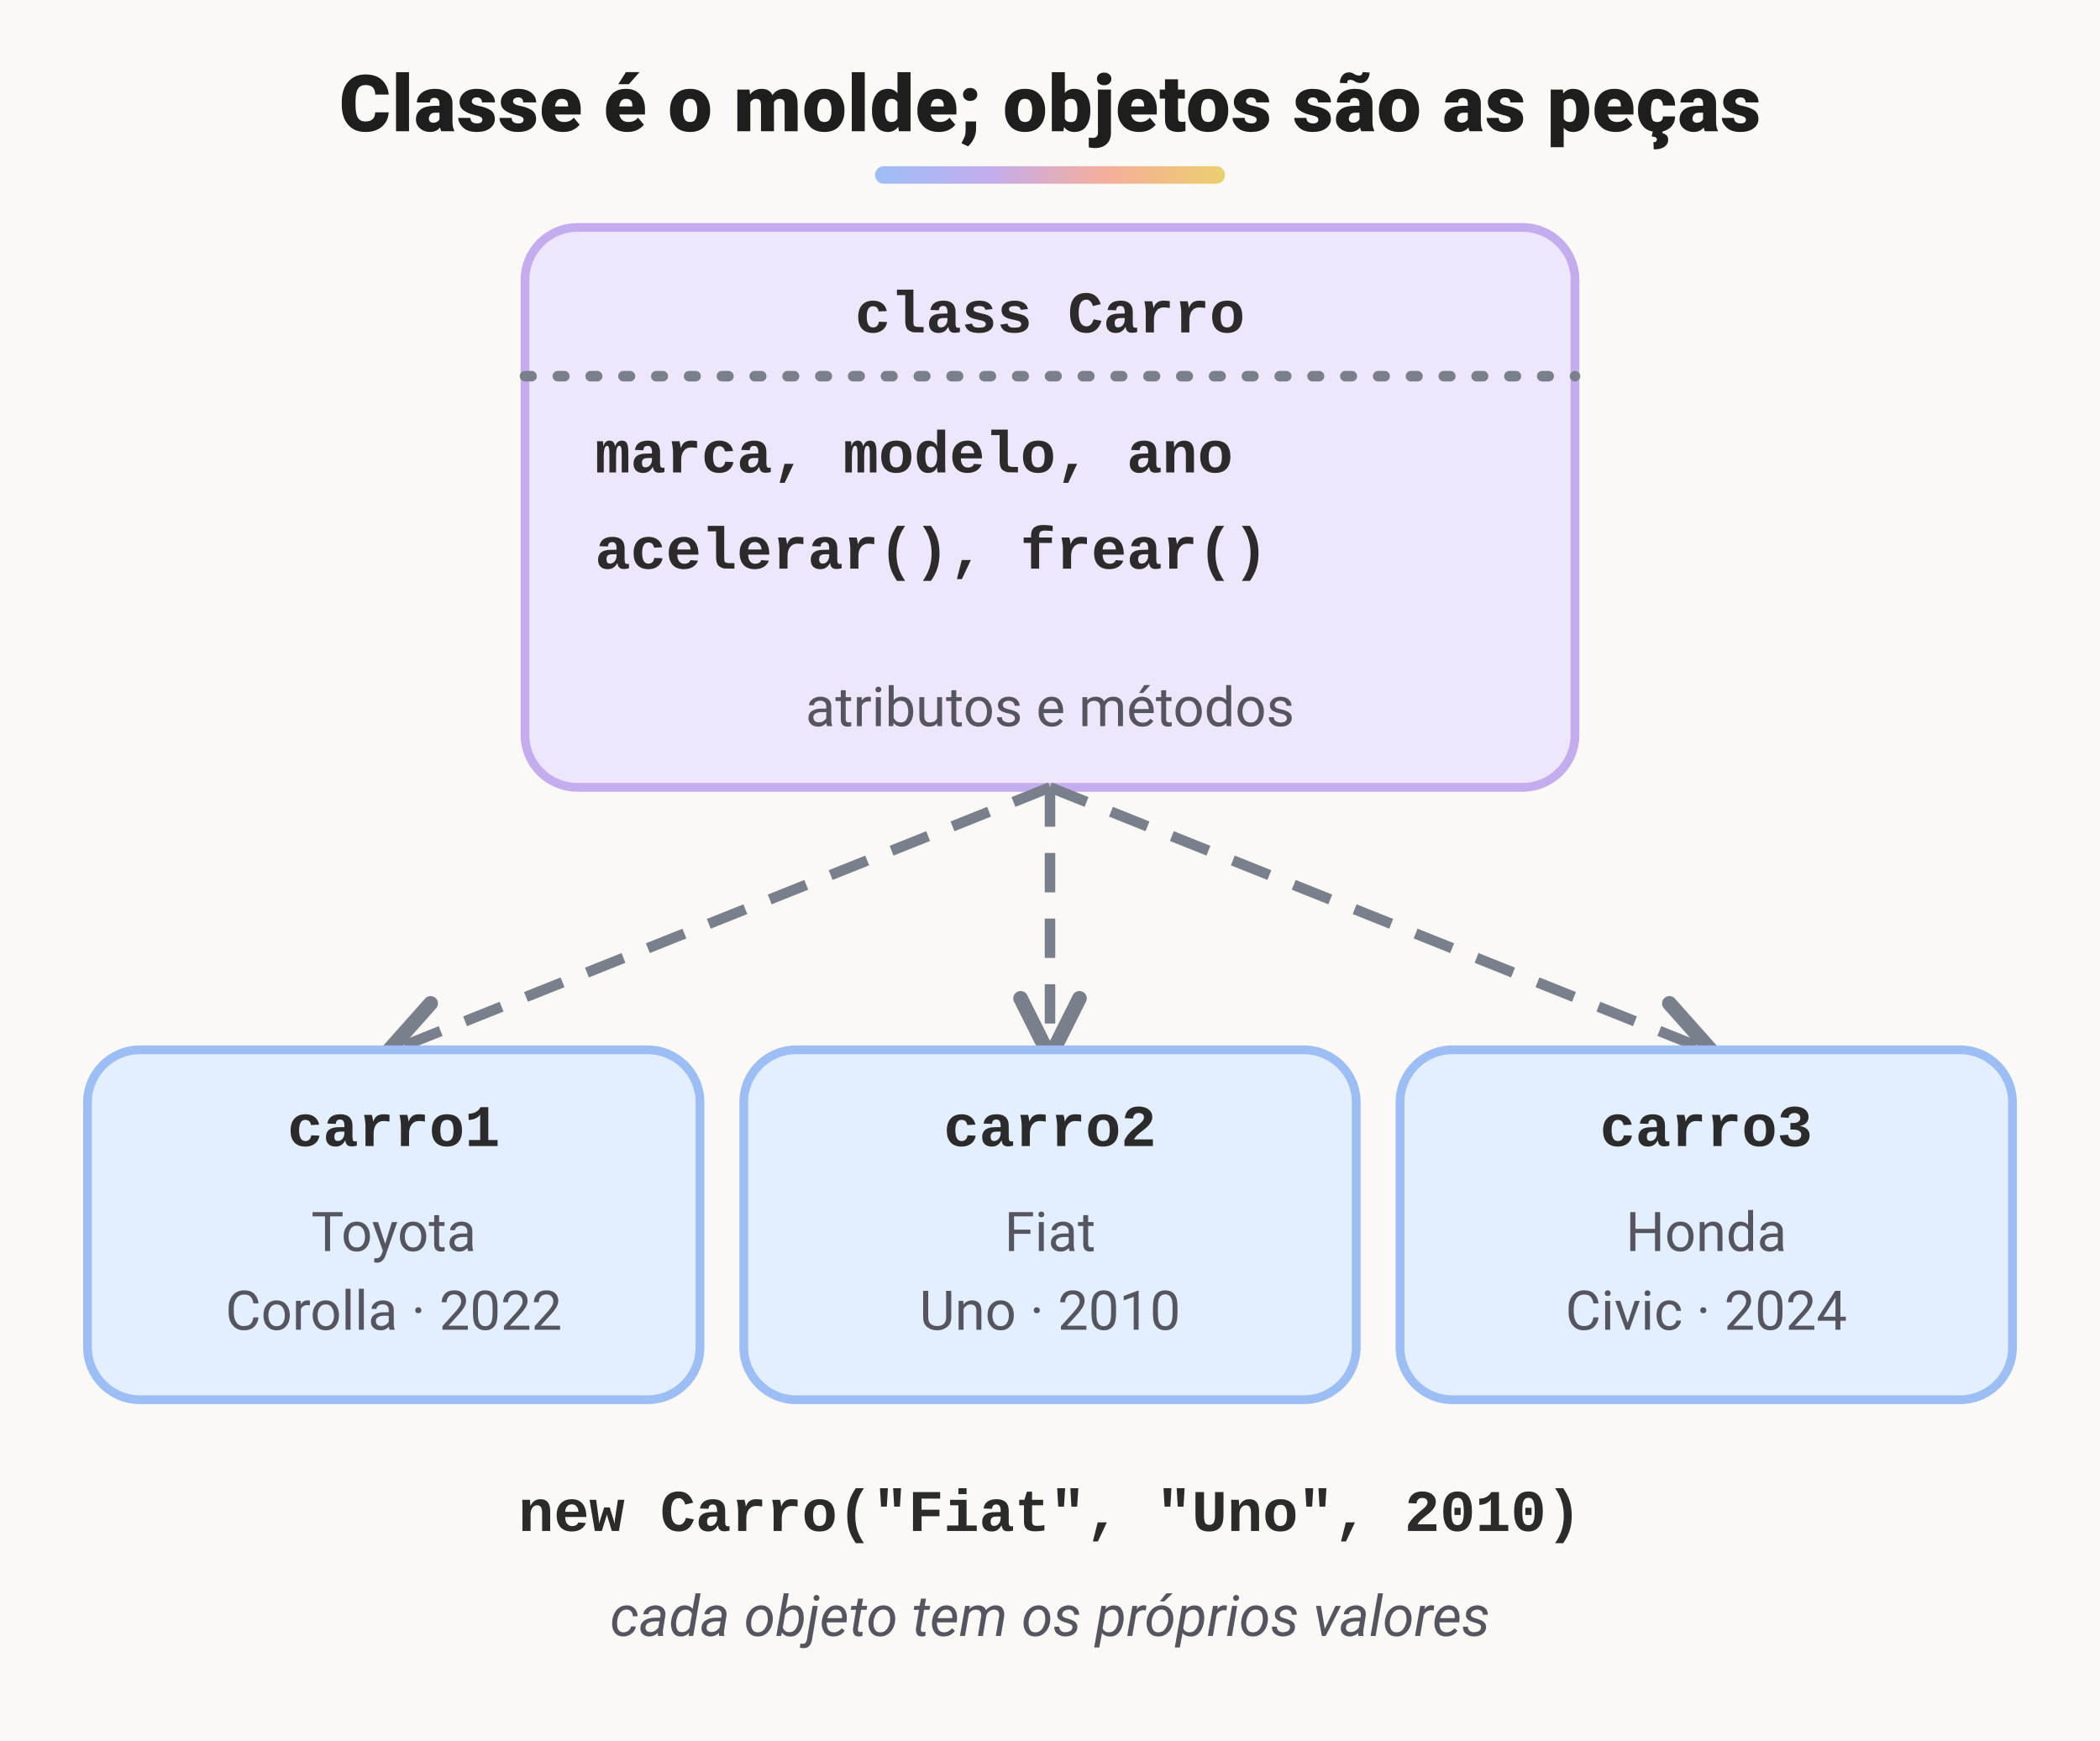
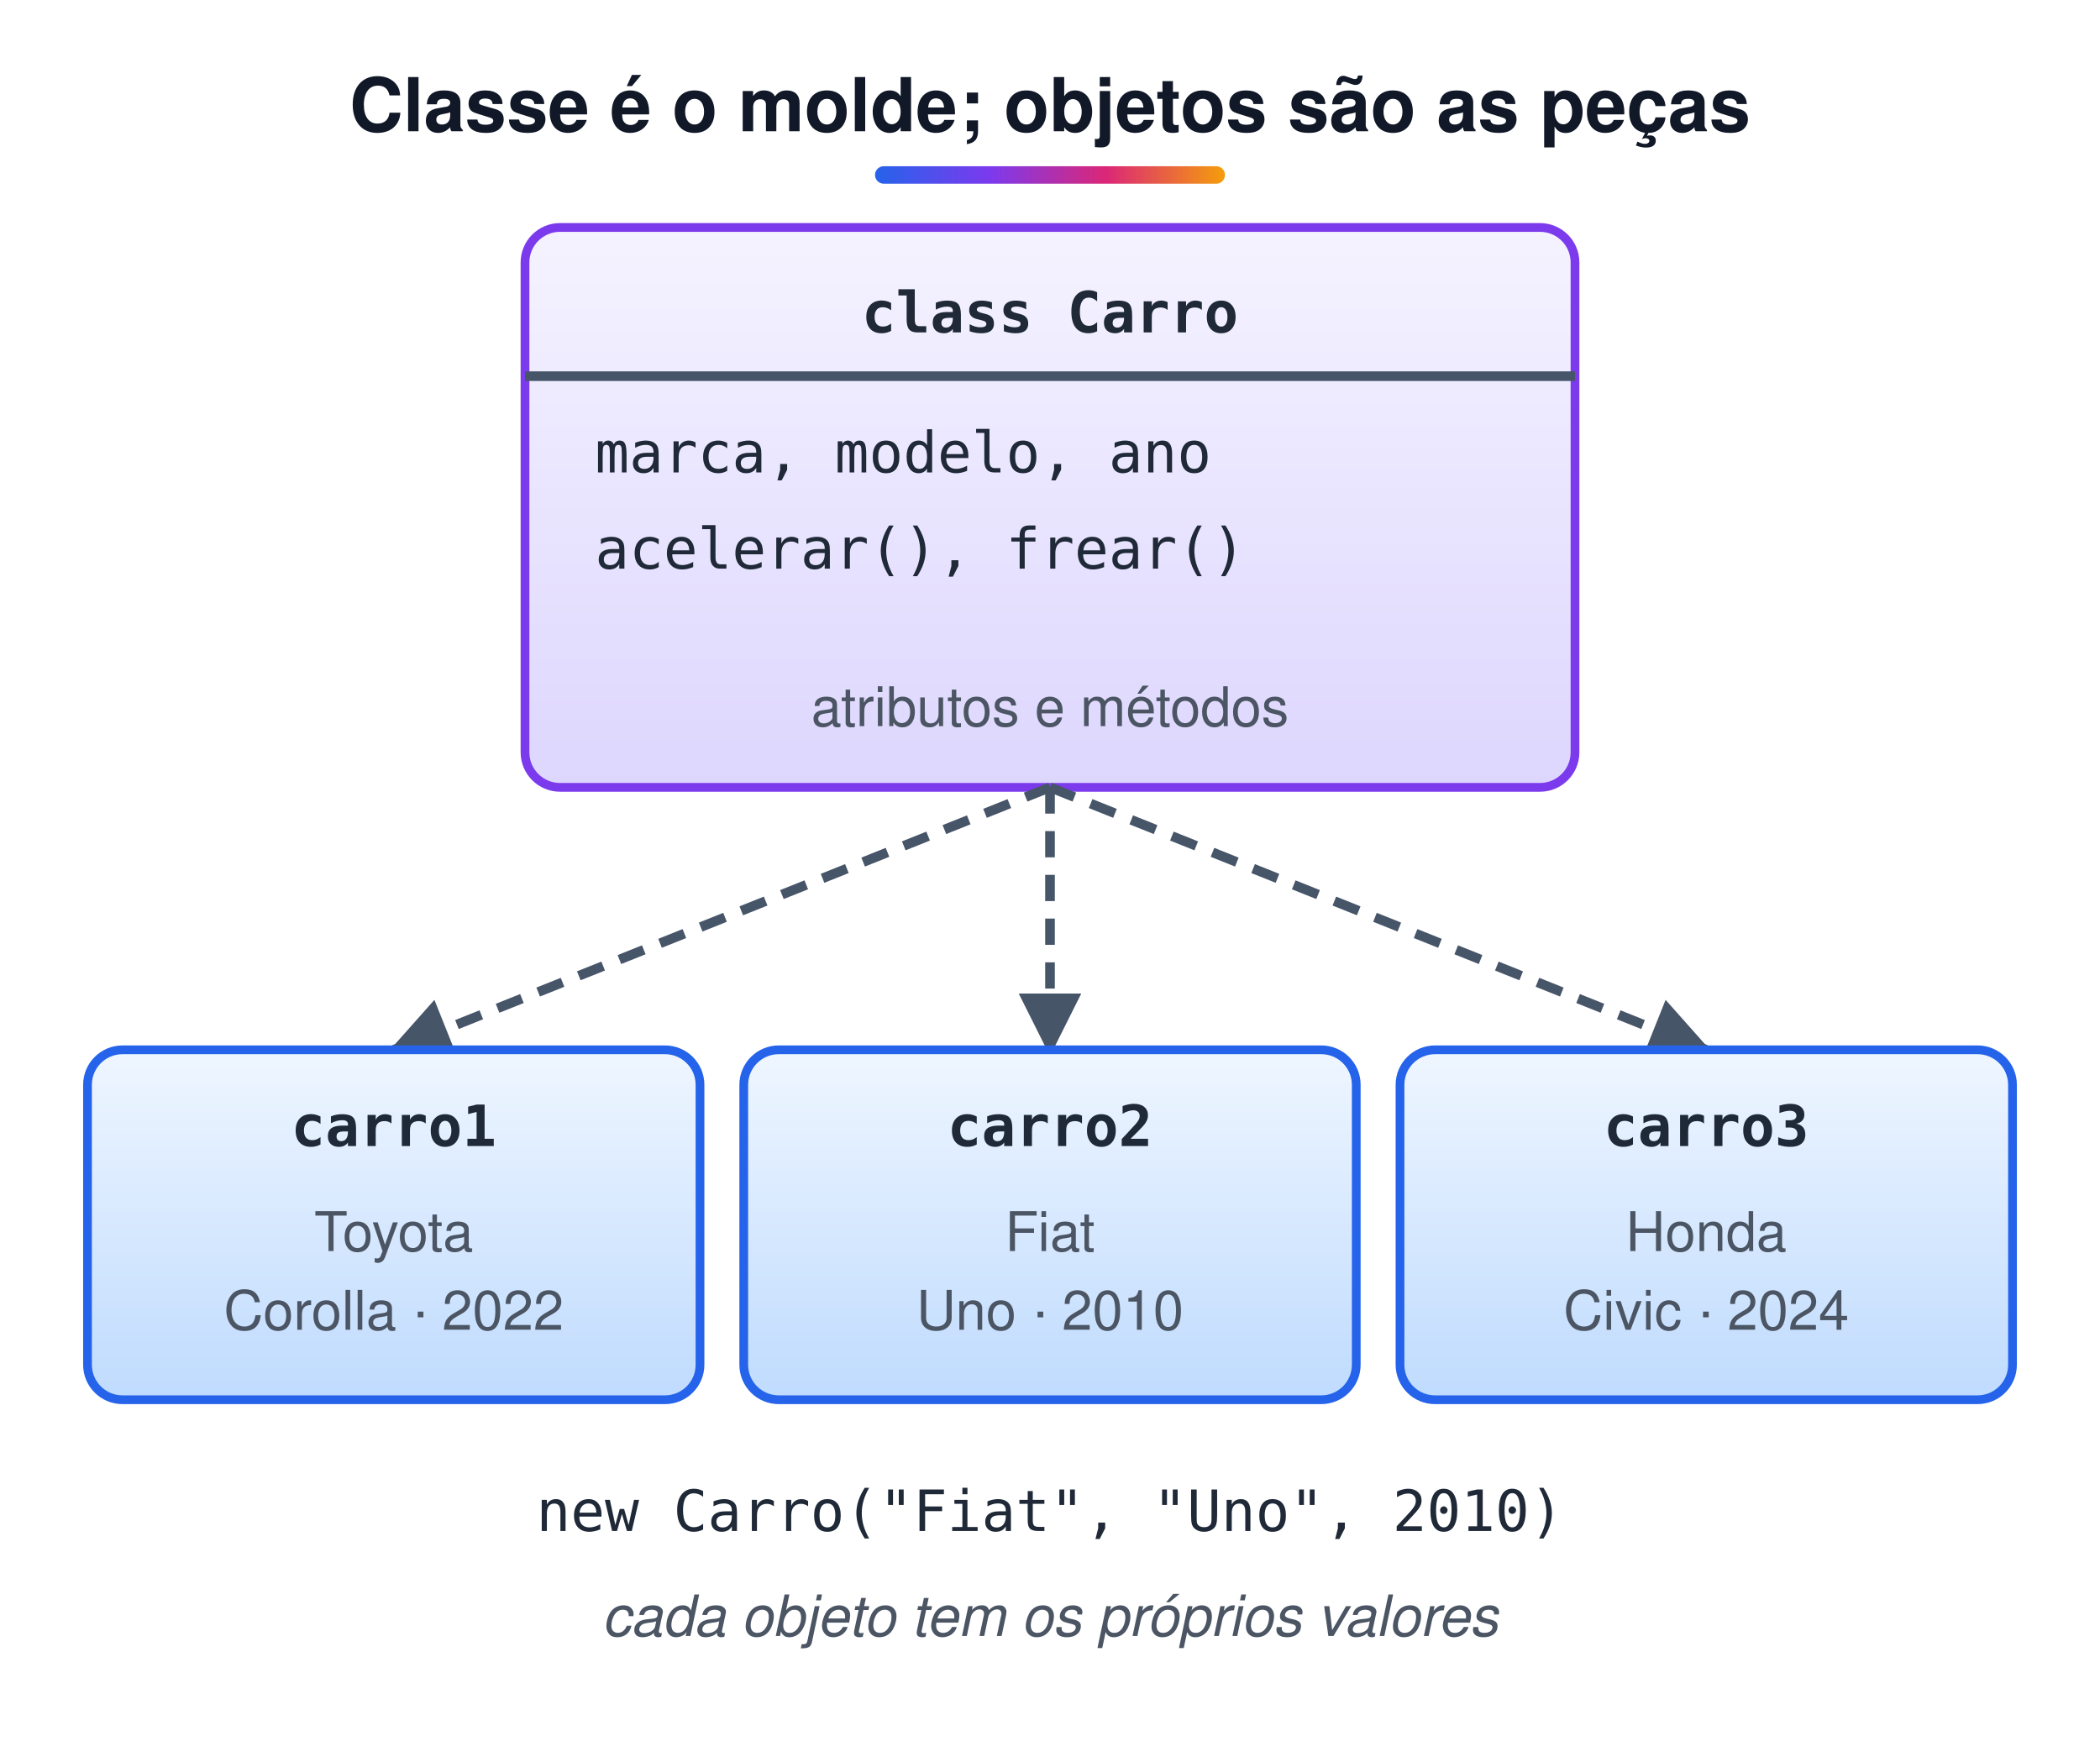
<svg xmlns="http://www.w3.org/2000/svg" width="480" height="398" viewBox="0 0 480 398">
-   <style>text{white-space:pre;font-family:system-ui,-apple-system,'Segoe UI',Roboto,Helvetica,Arial,sans-serif;font-size:14px;fill:#2B2B2B}.t{font-size:18px;font-weight:800;fill:#1E1E1E;letter-spacing:.2px}.b{font-weight:700}.m{font-family:'Courier New',Menlo,Consolas,monospace;font-size:13.5px;font-weight:600}.s{font-size:12.5px;fill:#55555F}.n{font-size:13px;font-style:italic;fill:#55555F}.c{text-anchor:middle}.r{text-anchor:end}.w{fill:#fff}.xB{fill:#E3EEFF;stroke:#9DBEF5}.hB{fill:#2F5FB3;stroke:#2F5FB3}.fB{fill:#2F5FB3}.xG{fill:#DDF5EA;stroke:#94D8B8}.hG{fill:#21835A;stroke:#21835A}.fG{fill:#21835A}.xO{fill:#FFF4CC;stroke:#EBCF6E}.hO{fill:#8A6A00;stroke:#8A6A00}.fO{fill:#8A6A00}.xP{fill:#EEE6FB;stroke:#C3ADEE}.hP{fill:#6B44B8;stroke:#6B44B8}.fP{fill:#6B44B8}.xR{fill:#FFE7E0;stroke:#F5AE9B}.hR{fill:#B4472B;stroke:#B4472B}.fR{fill:#B4472B}.xY{fill:#F3F0EA;stroke:#D9D2C5}.hY{fill:#6F685C;stroke:#6F685C}.fY{fill:#6F685C}.xT{fill:#DDF3F3;stroke:#93D2D2}.hT{fill:#1C7A7A;stroke:#1C7A7A}.fT{fill:#1C7A7A}.xK{fill:#FFE7E0;stroke:#F5AE9B}.hK{fill:#B4472B;stroke:#B4472B}.fK{fill:#B4472B}.xW{fill:#FFFFFF;stroke:#E4DED3}.hW{fill:#8A8478;stroke:#8A8478}.fW{fill:#8A8478}.xZ{fill:#EEE6FB;stroke:#C3ADEE}.hZ{fill:#6B44B8;stroke:#6B44B8}.fZ{fill:#6B44B8}.xV{fill:#FFFFFF;stroke:#E4DED3}.hV{fill:#8A8478;stroke:#8A8478}.fV{fill:#8A8478}rect,ellipse,polygon,circle{stroke-width:2}.l{stroke:#7A7F8C;stroke-width:2.4;fill:none;stroke-dasharray:1.5 6;stroke-linecap:round;stroke-linejoin:round}.d{stroke-dasharray:9 6;stroke-linecap:butt}.sh{fill:#3A3226;opacity:.07;stroke:none}</style>
+   <style>text{white-space:pre;font-family:Helvetica,Arial,sans-serif;font-size:14px;fill:#1F2937}.t{font-size:17px;font-weight:bold;fill:#111827}.b{font-weight:bold}.m{font-family:Menlo,Consolas,monospace;font-size:13px}.s{font-size:12.5px;fill:#4B5563}.n{font-size:13px;font-style:italic;fill:#4B5563}.c{text-anchor:middle}.r{text-anchor:end}.w{fill:#fff}.xB{fill:url(#gB);stroke:#2563EB}.hB{fill:#2563EB;stroke:#2563EB}.fB{fill:#2563EB}.xG{fill:url(#gG);stroke:#16A34A}.hG{fill:#16A34A;stroke:#16A34A}.fG{fill:#16A34A}.xO{fill:url(#gO);stroke:#D97706}.hO{fill:#D97706;stroke:#D97706}.fO{fill:#D97706}.xP{fill:url(#gP);stroke:#7C3AED}.hP{fill:#7C3AED;stroke:#7C3AED}.fP{fill:#7C3AED}.xR{fill:url(#gR);stroke:#DC2626}.hR{fill:#DC2626;stroke:#DC2626}.fR{fill:#DC2626}.xY{fill:url(#gY);stroke:#6B7280}.hY{fill:#6B7280;stroke:#6B7280}.fY{fill:#6B7280}.xT{fill:url(#gT);stroke:#0D9488}.hT{fill:#0D9488;stroke:#0D9488}.fT{fill:#0D9488}.xK{fill:url(#gK);stroke:#DB2777}.hK{fill:#DB2777;stroke:#DB2777}.fK{fill:#DB2777}.xW{fill:url(#gW);stroke:#9CA3AF}.hW{fill:#9CA3AF;stroke:#9CA3AF}.fW{fill:#9CA3AF}.xZ{fill:url(#gZ);stroke:#DDD6FE}.hZ{fill:#DDD6FE;stroke:#DDD6FE}.fZ{fill:#DDD6FE}.xV{fill:url(#gV);stroke:#E5E7EB}.hV{fill:#E5E7EB;stroke:#E5E7EB}.fV{fill:#E5E7EB}rect,ellipse,polygon,circle{stroke-width:2}.l{stroke:#475569;stroke-width:2.2;fill:none}.d{stroke-dasharray:6 4}.sh{fill:#0F172A;opacity:.10;stroke:none}</style>
  <defs>
+     <linearGradient id="gB" x1="0" y1="0" x2="0" y2="1">
+       <stop offset="0" stop-color="#EFF6FF" />
+       <stop offset="1" stop-color="#BFDBFE" />
+     </linearGradient>
+     <linearGradient id="gG" x1="0" y1="0" x2="0" y2="1">
+       <stop offset="0" stop-color="#F0FDF4" />
+       <stop offset="1" stop-color="#BBF7D0" />
+     </linearGradient>
+     <linearGradient id="gO" x1="0" y1="0" x2="0" y2="1">
+       <stop offset="0" stop-color="#FFFBEB" />
+       <stop offset="1" stop-color="#FDE68A" />
+     </linearGradient>
+     <linearGradient id="gP" x1="0" y1="0" x2="0" y2="1">
+       <stop offset="0" stop-color="#F5F3FF" />
+       <stop offset="1" stop-color="#DDD6FE" />
+     </linearGradient>
+     <linearGradient id="gR" x1="0" y1="0" x2="0" y2="1">
+       <stop offset="0" stop-color="#FEF2F2" />
+       <stop offset="1" stop-color="#FECACA" />
+     </linearGradient>
+     <linearGradient id="gY" x1="0" y1="0" x2="0" y2="1">
+       <stop offset="0" stop-color="#F9FAFB" />
+       <stop offset="1" stop-color="#E5E7EB" />
+     </linearGradient>
+     <linearGradient id="gT" x1="0" y1="0" x2="0" y2="1">
+       <stop offset="0" stop-color="#F0FDFA" />
+       <stop offset="1" stop-color="#99F6E4" />
+     </linearGradient>
+     <linearGradient id="gK" x1="0" y1="0" x2="0" y2="1">
+       <stop offset="0" stop-color="#FDF2F8" />
+       <stop offset="1" stop-color="#FBCFE8" />
+     </linearGradient>
+     <linearGradient id="gW" x1="0" y1="0" x2="0" y2="1">
+       <stop offset="0" stop-color="#FFFFFF" />
+       <stop offset="1" stop-color="#FFFFFF" />
+     </linearGradient>
+     <linearGradient id="gZ" x1="0" y1="0" x2="0" y2="1">
+       <stop offset="0" stop-color="#F5F3FF" />
+       <stop offset="1" stop-color="#F5F3FF" />
+     </linearGradient>
+     <linearGradient id="gV" x1="0" y1="0" x2="0" y2="1">
+       <stop offset="0" stop-color="#FFFFFF" />
+       <stop offset="1" stop-color="#FFFFFF" />
+     </linearGradient>
    <linearGradient id="gT0" x1="0" y1="0" x2="1" y2="0">
-       <stop offset="0" stop-color="#9DBEF5" />
-       <stop offset=".33" stop-color="#C3ADEE" />
-       <stop offset=".66" stop-color="#F5AE9B" />
-       <stop offset="1" stop-color="#EBCF6E" />
+       <stop offset="0" stop-color="#2563EB" />
+       <stop offset=".33" stop-color="#7C3AED" />
+       <stop offset=".66" stop-color="#DB2777" />
+       <stop offset="1" stop-color="#F59E0B" />
    </linearGradient>
-     <marker id="a" viewBox="0 0 10 10" refX="8" refY="5" markerWidth="7" markerHeight="7" orient="auto-start-reverse">
-       <path d="M1,1L9,5L1,9" fill="none" stroke="#7A7F8C" stroke-width="2" stroke-linecap="round" stroke-linejoin="round" />
+     <marker id="a" viewBox="0 0 10 10" refX="9" refY="5" markerWidth="6.5" markerHeight="6.5" orient="auto-start-reverse">
+       <path d="M0,0L10,5L0,10z" fill="#475569" />
    </marker>
  </defs>
-   <rect width="100%" height="100%" fill="#FAF9F6" />
+   <rect width="100%" height="100%" fill="#fff" />
  <text x="240.0" y="30" class="t c">Classe é o molde; objetos são as peças</text>
  <rect x="200.0" y="38" width="80" height="4" rx="2" fill="url(#gT0)" />
-   <rect x="120" y="52" width="240" height="128" rx="12" class="xP" />
+   <rect x="120" y="52" width="240" height="128" rx="8" class="xP" />
  <text x="240" y="76" class="m b c">class Carro</text>
  <path d="M120,86 L360,86" class="l" />
  <text x="136" y="108" class="m">marca, modelo, ano</text>
  <text x="136" y="130" class="m">acelerar(), frear()</text>
  <text x="240" y="166" class="s c">atributos e métodos</text>
  <path d="M240,180 L90,240" class="l d" marker-end="url(#a)" />
-   <rect x="20" y="240" width="140" height="80" rx="12" class="xB" />
+   <rect x="20" y="240" width="140" height="80" rx="8" class="xB" />
  <text x="90" y="262" class="m b c">carro1</text>
  <text x="90" y="286" class="s c">Toyota</text>
  <text x="90" y="304" class="s c">Corolla · 2022</text>
  <path d="M240,180 L240,240" class="l d" marker-end="url(#a)" />
-   <rect x="170" y="240" width="140" height="80" rx="12" class="xB" />
+   <rect x="170" y="240" width="140" height="80" rx="8" class="xB" />
  <text x="240" y="262" class="m b c">carro2</text>
  <text x="240" y="286" class="s c">Fiat</text>
  <text x="240" y="304" class="s c">Uno · 2010</text>
  <path d="M240,180 L390,240" class="l d" marker-end="url(#a)" />
-   <rect x="320" y="240" width="140" height="80" rx="12" class="xB" />
+   <rect x="320" y="240" width="140" height="80" rx="8" class="xB" />
  <text x="390" y="262" class="m b c">carro3</text>
  <text x="390" y="286" class="s c">Honda</text>
  <text x="390" y="304" class="s c">Civic · 2024</text>
  <text x="240.0" y="350" class="m c">new Carro("Fiat", "Uno", 2010)</text>
  <text x="240.0" y="374" class="n c">cada objeto tem os próprios valores</text>
</svg>
